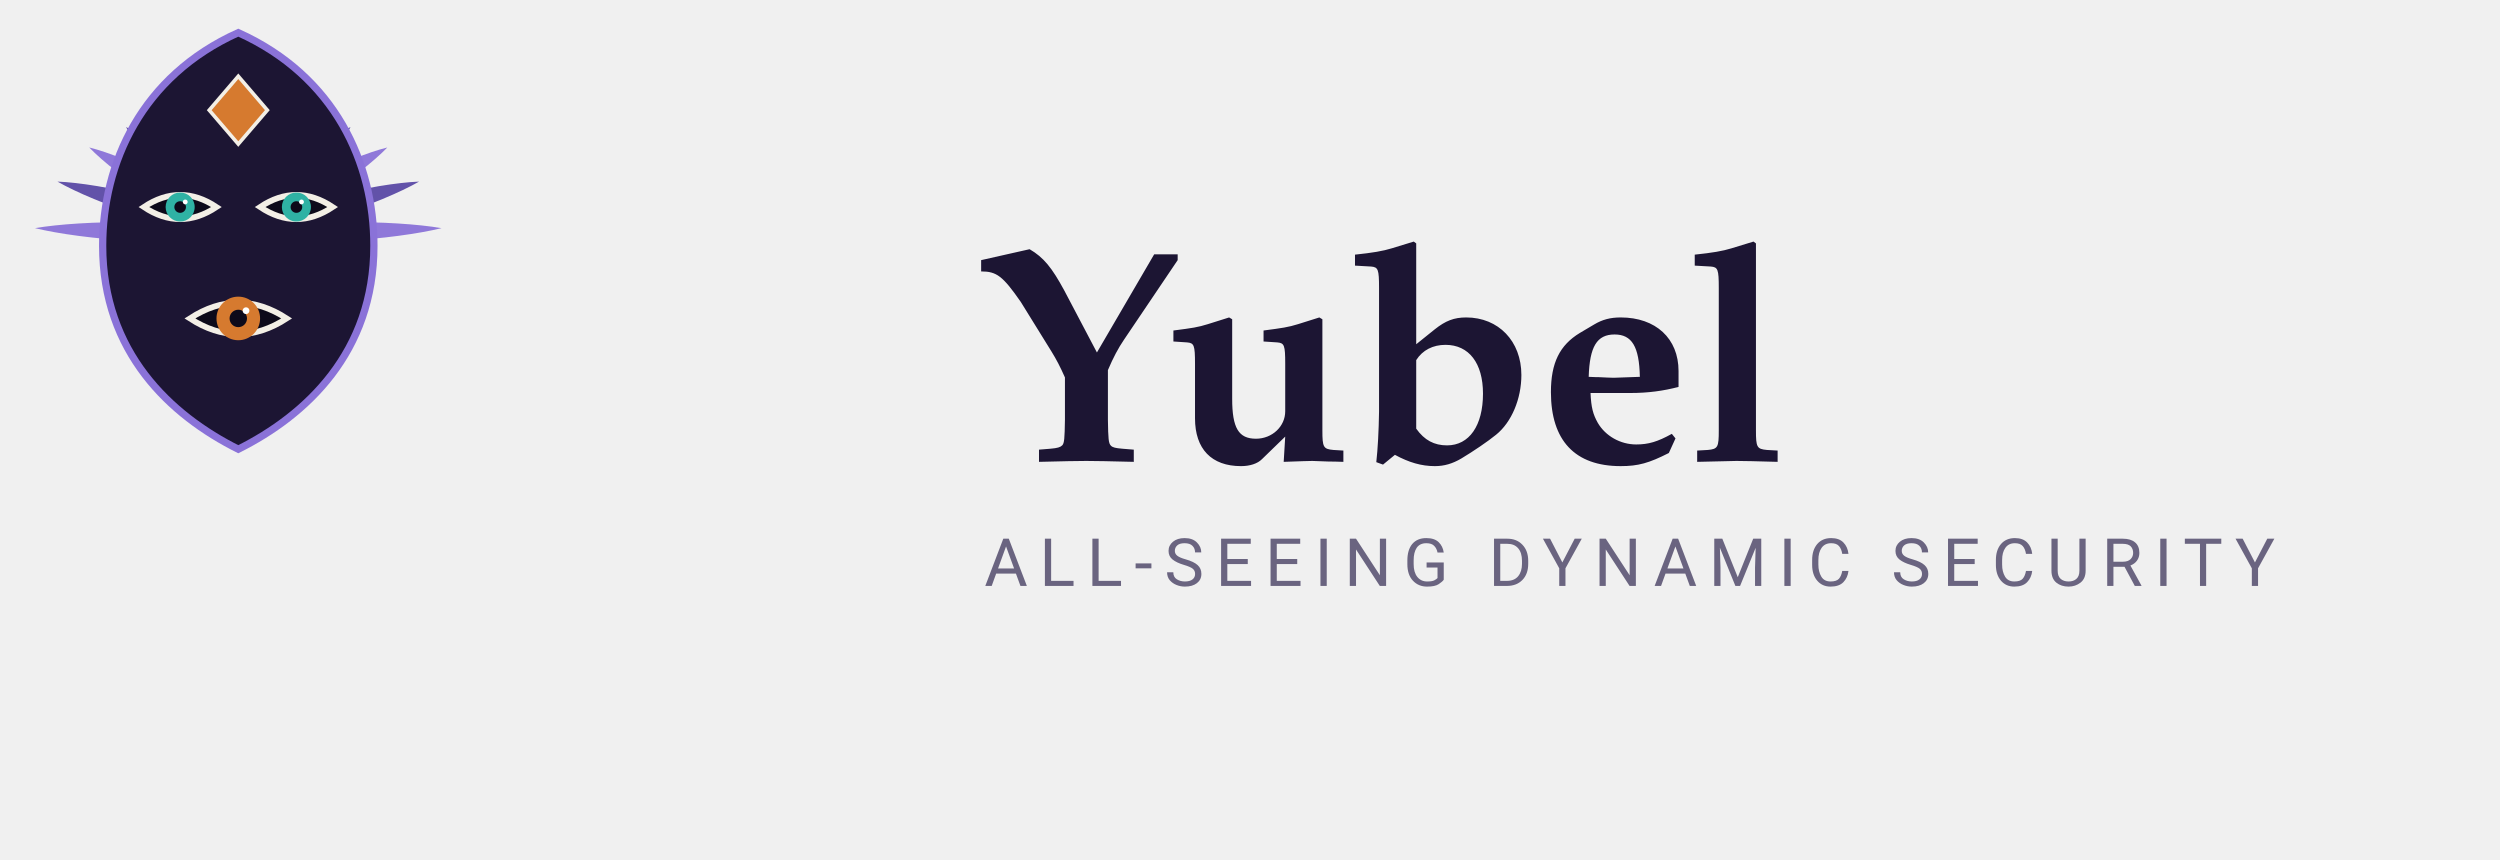
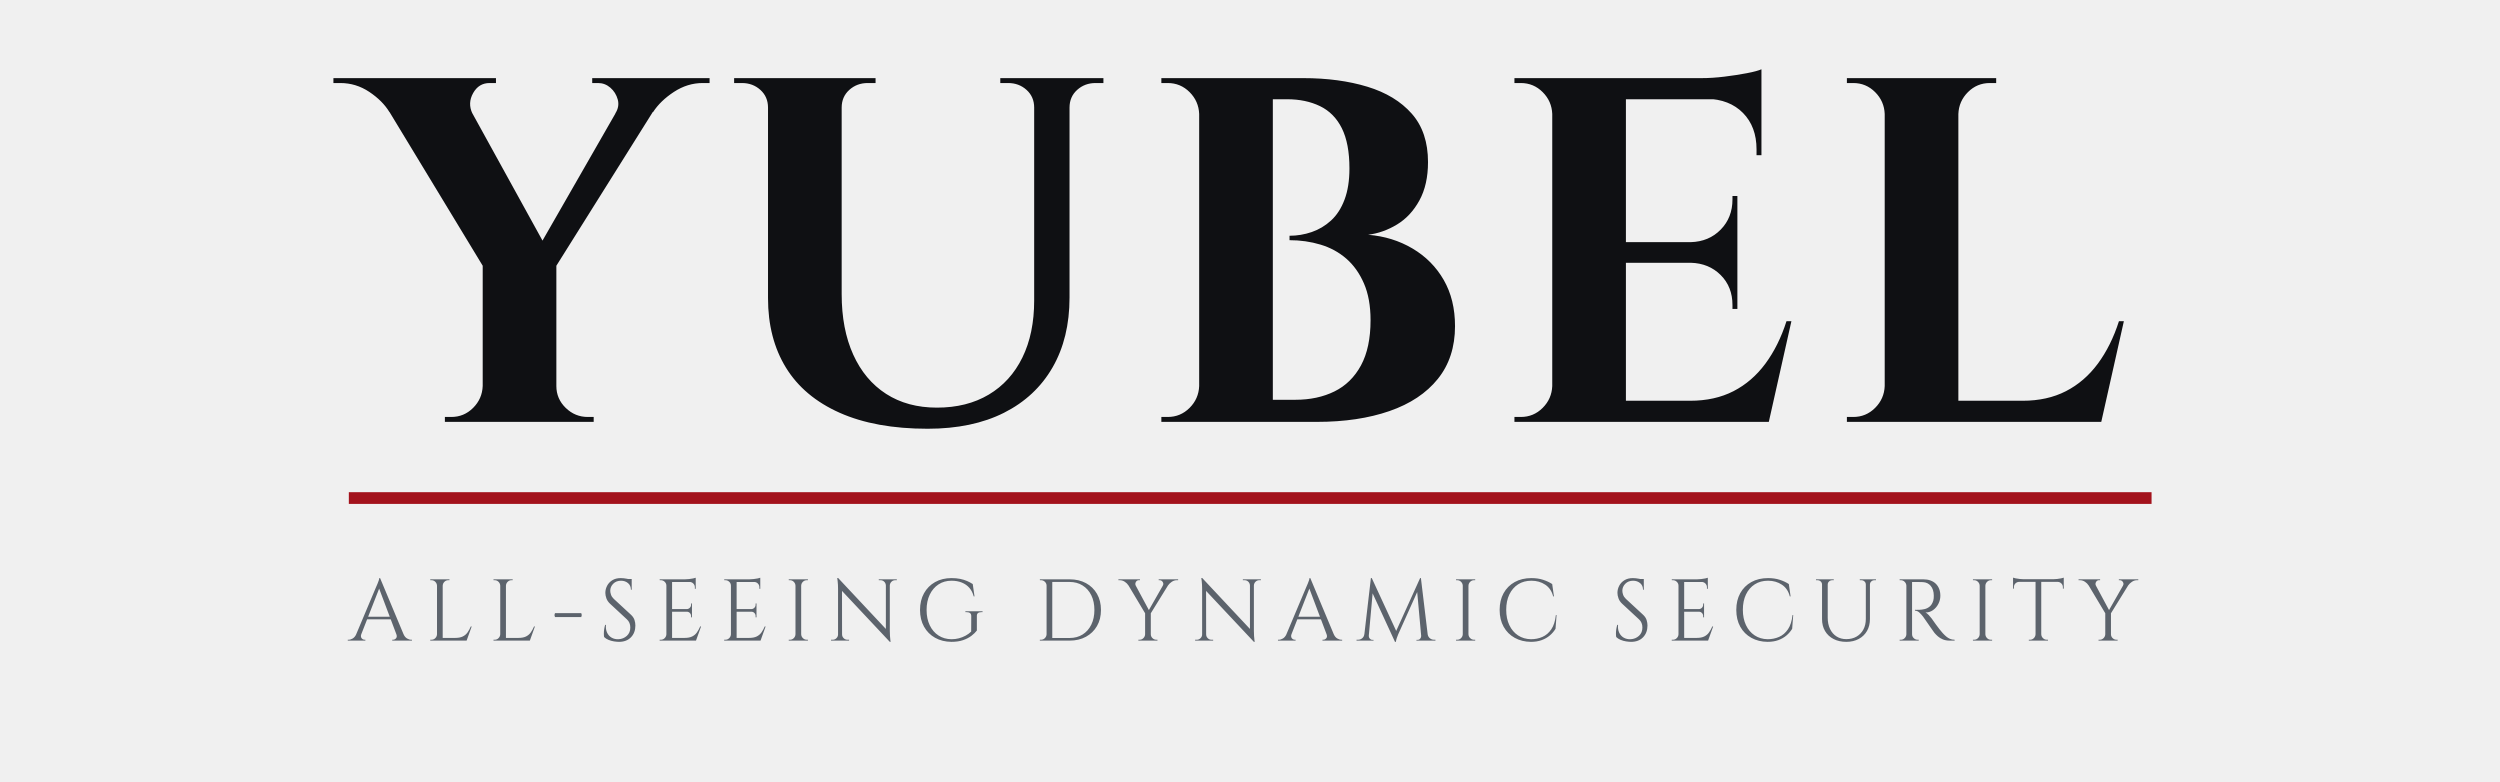
- <svg xmlns="http://www.w3.org/2000/svg" viewBox="0 0 640 220" role="img" aria-label="Yubel logo">
-   <g transform="translate(-32,-40) scale(0.62)">
-     <g transform="translate(150.0,168.0) rotate(-18.0)">
-       <path d="M0 0 C -9.0 -18.9, -5.4 -43.2, 0 -54.0 C 5.4 -43.2, 9.0 -18.9, 0 0 Z" fill="#5b4aa6" opacity="0.95" />
-     </g>
-     <g transform="translate(152.0,166.8) rotate(-32.0)">
-       <path d="M0 0 C -8.5 -21.7, -5.1 -49.6, 0 -62.0 C 5.1 -49.6, 8.5 -21.7, 0 0 Z" fill="#8a72d8" opacity="0.95" />
-     </g>
-     <g transform="translate(154.0,165.6) rotate(-46.0)">
-       <path d="M0 0 C -8.0 -24.5, -4.8 -56.0, 0 -70.0 C 4.8 -56.0, 8.0 -24.5, 0 0 Z" fill="#5b4aa6" opacity="0.95" />
-     </g>
-     <g transform="translate(156.0,164.4) rotate(-60.0)">
-       <path d="M0 0 C -7.5 -27.3, -4.5 -62.4, 0 -78.0 C 4.5 -62.4, 7.5 -27.3, 0 0 Z" fill="#8a72d8" opacity="0.95" />
-     </g>
-     <g transform="translate(158.0,163.2) rotate(-74.0)">
-       <path d="M0 0 C -7.0 -30.1, -4.2 -68.8, 0 -86.0 C 4.2 -68.8, 7.0 -30.1, 0 0 Z" fill="#5b4aa6" opacity="0.95" />
-     </g>
-     <g transform="translate(160.0,162.0) rotate(-88.0)">
-       <path d="M0 0 C -6.5 -32.9, -3.9 -75.2, 0 -94.0 C 3.9 -75.2, 6.5 -32.9, 0 0 Z" fill="#8a72d8" opacity="0.95" />
-     </g>
-     <g transform="translate(150.0,168.0) rotate(18.0)">
-       <path d="M0 0 C -9.0 -18.9, -5.4 -43.2, 0 -54.0 C 5.4 -43.2, 9.0 -18.9, 0 0 Z" fill="#5b4aa6" opacity="0.95" />
-     </g>
-     <g transform="translate(148.0,166.8) rotate(32.0)">
-       <path d="M0 0 C -8.5 -21.7, -5.1 -49.6, 0 -62.0 C 5.1 -49.6, 8.5 -21.7, 0 0 Z" fill="#8a72d8" opacity="0.95" />
-     </g>
-     <g transform="translate(146.0,165.6) rotate(46.0)">
-       <path d="M0 0 C -8.0 -24.5, -4.8 -56.0, 0 -70.0 C 4.8 -56.0, 8.0 -24.5, 0 0 Z" fill="#5b4aa6" opacity="0.95" />
-     </g>
-     <g transform="translate(144.0,164.4) rotate(60.0)">
-       <path d="M0 0 C -7.5 -27.3, -4.5 -62.4, 0 -78.0 C 4.5 -62.4, 7.5 -27.3, 0 0 Z" fill="#8a72d8" opacity="0.95" />
-     </g>
-     <g transform="translate(142.0,163.2) rotate(74.0)">
-       <path d="M0 0 C -7.0 -30.1, -4.2 -68.8, 0 -86.0 C 4.2 -68.8, 7.0 -30.1, 0 0 Z" fill="#5b4aa6" opacity="0.95" />
-     </g>
-     <g transform="translate(140.0,162.0) rotate(88.0)">
-       <path d="M0 0 C -6.5 -32.9, -3.9 -75.2, 0 -94.0 C 3.9 -75.2, 6.5 -32.9, 0 0 Z" fill="#8a72d8" opacity="0.95" />
-     </g>
-     <path d="M150 78 C 190 96, 206 132, 206 166 C 206 210, 178 236, 150 250 C 122 236, 94 210, 94 166 C 94 132, 110 96, 150 78 Z" fill="#1c1533" stroke="#8a72d8" stroke-width="3" />
-     <path d="M150 96 l12 14 -12 14 -12 -14 Z" fill="#d67a2f" stroke="#f3efe6" stroke-width="1.5" />
-     <path d="M111.0 150.0 Q126.0 140.0 141.0 150.0 Q126.0 160.0 111.0 150.0 Z" fill="#0d0a1a" stroke="#f3efe6" stroke-width="2.4" />
-     <circle cx="126.0" cy="150.0" r="6.0" fill="#2fb2a4" />
-     <circle cx="126.0" cy="150.0" r="2.4" fill="#0d0a1a" />
-     <circle cx="128.1" cy="147.9" r="1.0" fill="#fff" />
-     <path d="M159.0 150.0 Q174.0 140.0 189.0 150.0 Q174.0 160.0 159.0 150.0 Z" fill="#0d0a1a" stroke="#f3efe6" stroke-width="2.4" />
-     <circle cx="174.0" cy="150.0" r="6.0" fill="#2fb2a4" />
-     <circle cx="174.0" cy="150.0" r="2.4" fill="#0d0a1a" />
-     <circle cx="176.1" cy="147.9" r="1.0" fill="#fff" />
-     <path d="M130.0 196.0 Q150.0 183.0 170.0 196.0 Q150.0 209.0 130.0 196.0 Z" fill="#0d0a1a" stroke="#f3efe6" stroke-width="2.4" />
-     <circle cx="150.0" cy="196.0" r="9.0" fill="#d67a2f" />
-     <circle cx="150.0" cy="196.0" r="3.6" fill="#0d0a1a" />
-     <circle cx="153.2" cy="192.8" r="1.4" fill="#fff" />
+ <svg xmlns="http://www.w3.org/2000/svg" viewBox="0 0 640 200" role="img" aria-label="Yubel logo">
+   <g transform="translate(89.25143,108.0) scale(0.125714)">
+     <path d="M213.0 -699 418.0 -327 276.0 -313 42.0 -699ZM423.0 -322V0H273.0V-322ZM584.0 -699H662.0L413.0 -302L362.0 -312ZM543.0 -628Q552.0 -642 548.0 -656.5Q544.0 -671 533.0 -680.5Q522.0 -690 508.0 -690Q508.0 -690 502.0 -690.0Q496.0 -690 496.0 -690V-700H735.0V-690H721.0Q690.0 -690 662.5 -672.0Q635.0 -654 620.0 -631ZM252.0 -628 83.0 -631Q69.0 -654 42.0 -672.0Q15.0 -690 -17.0 -690H-31.0V-700H300.0V-690Q300.0 -690 293.5 -690.0Q287.0 -690 287.0 -690Q265.0 -690 253.5 -669.5Q242.0 -649 252.0 -628ZM276.0 -73V0H196.0V-10Q196.0 -10 202.0 -10.0Q208.0 -10 209.0 -10Q235.0 -10 253.5 -28.5Q272.0 -47 273.0 -73ZM420.0 -73H423.0Q423.0 -47 442.0 -28.5Q461.0 -10 487.0 -10Q487.0 -10 493.0 -10.0Q499.0 -10 499.0 -10V0H420.0ZM1004.0 -700V-260Q1004.0 -189 1027.5 -137.0Q1051.0 -85 1094.5 -57.0Q1138.0 -29 1198.0 -29Q1259.0 -29 1303.5 -55.5Q1348.0 -82 1372.0 -131.0Q1396.0 -180 1396.0 -247V-700H1468.0V-253Q1468.0 -171 1433.5 -111.0Q1399.0 -51 1334.5 -18.5Q1270.0 14 1179.0 14Q1073.0 14 1000.0 -18.5Q927.0 -51 890.5 -110.5Q854.0 -170 854.0 -252V-700ZM857.0 -700V-640H854.0Q854.0 -662 838.5 -676.0Q823.0 -690 801.0 -690Q801.0 -690 793.0 -690.0Q785.0 -690 785.0 -690V-700ZM1073.0 -700V-690Q1073.0 -690 1065.0 -690.0Q1057.0 -690 1057.0 -690Q1035.0 -690 1019.5 -676.0Q1004.0 -662 1004.0 -640H1002.0V-700ZM1399.0 -700V-640H1396.0Q1396.0 -662 1380.5 -676.0Q1365.0 -690 1343.0 -690Q1343.0 -690 1335.0 -690.0Q1327.0 -690 1327.0 -690V-700ZM1537.0 -700V-690Q1537.0 -690 1529.0 -690.0Q1521.0 -690 1521.0 -690Q1499.0 -690 1483.5 -676.0Q1468.0 -662 1468.0 -640H1466.0V-700ZM1771.0 -700H1944.0Q2017.0 -700 2074.5 -682.5Q2132.0 -665 2165.0 -627.5Q2198.0 -590 2198.0 -529Q2198.0 -483 2180.5 -451.0Q2163.0 -419 2135.0 -402.0Q2107.0 -385 2076.0 -381Q2126.0 -377 2166.5 -353.0Q2207.0 -329 2230.0 -289.0Q2253.0 -249 2253.0 -195Q2253.0 -131 2218.0 -87.5Q2183.0 -44 2119.5 -22.0Q2056.0 0 1972.0 0H1873.0Q1873.0 0 1873.5 -11.5Q1874.0 -23 1874.0 -34.0Q1874.0 -45 1874.0 -45H1928.0Q1973.0 -45 2007.5 -62.0Q2042.0 -79 2061.5 -115.0Q2081.0 -151 2081.0 -207Q2081.0 -251 2067.5 -282.0Q2054.0 -313 2031.5 -332.5Q2009.0 -352 1979.0 -361.0Q1949.0 -370 1916.0 -370V-379Q1939.0 -379 1961.0 -386.5Q1983.0 -394 2000.5 -410.0Q2018.0 -426 2028.0 -452.5Q2038.0 -479 2038.0 -516Q2038.0 -567 2022.5 -598.0Q2007.0 -629 1978.0 -643.0Q1949.0 -657 1911.0 -657H1781.0Q1781.0 -658 1778.5 -668.5Q1776.0 -679 1773.5 -689.5Q1771.0 -700 1771.0 -700ZM1882.0 -700V0H1732.0V-700ZM1735.0 -73V0H1655.0V-10Q1657.0 -10 1662.0 -10.0Q1667.0 -10 1668.0 -10Q1694.0 -10 1712.5 -28.5Q1731.0 -47 1732.0 -73ZM1735.0 -627H1732.0Q1731.0 -653 1712.5 -671.5Q1694.0 -690 1668.0 -690Q1667.0 -690 1662.0 -690.0Q1657.0 -690 1655.0 -690V-700H1735.0ZM2601.0 -700V0H2451.0V-700ZM2865.0 -43 2889.0 0H2598.0V-43ZM2828.0 -366V-324H2598.0V-366ZM2877.0 -700V-657H2598.0V-700ZM2938.0 -205 2892.0 0H2696.0L2732.0 -43Q2782.0 -43 2820.0 -62.5Q2858.0 -82 2885.0 -118.5Q2912.0 -155 2928.0 -205ZM2828.0 -326V-230H2818.0V-238Q2818.0 -275 2794.0 -299.0Q2770.0 -323 2733.0 -324V-326ZM2828.0 -460V-364H2733.0V-366Q2770.0 -367 2794.0 -391.5Q2818.0 -416 2818.0 -453V-460ZM2877.0 -660V-543H2867.0V-555Q2867.0 -601 2839.5 -629.0Q2812.0 -657 2765.0 -658V-660ZM2877.0 -718V-689L2755.0 -700Q2777.0 -700 2801.5 -703.0Q2826.0 -706 2847.0 -710.0Q2868.0 -714 2877.0 -718ZM2454.0 -73V0H2374.0V-10Q2374.0 -10 2380.5 -10.0Q2387.0 -10 2387.0 -10Q2413.0 -10 2431.5 -28.5Q2450.0 -47 2451.0 -73ZM2454.0 -627H2451.0Q2450.0 -653 2431.5 -671.5Q2413.0 -690 2387.0 -690Q2387.0 -690 2380.5 -690.0Q2374.0 -690 2374.0 -690V-700H2454.0ZM3278.0 -700V0H3128.0V-700ZM3542.0 -43 3566.0 0H3275.0V-43ZM3615.0 -205 3569.0 0H3373.0L3409.0 -43Q3459.0 -43 3497.0 -62.5Q3535.0 -82 3562.0 -118.5Q3589.0 -155 3605.0 -205ZM3131.0 -73V0H3051.0V-10Q3051.0 -10 3057.5 -10.0Q3064.0 -10 3064.0 -10Q3090.0 -10 3108.5 -28.5Q3127.0 -47 3128.0 -73ZM3131.0 -627H3128.0Q3127.0 -653 3108.5 -671.5Q3090.0 -690 3064.0 -690Q3064.0 -690 3057.5 -690.0Q3051.0 -690 3051.0 -690V-700H3131.0ZM3275.0 -627V-700H3355.0V-690Q3354.0 -690 3348.0 -690.0Q3342.0 -690 3342.0 -690Q3316.0 -690 3297.5 -671.5Q3279.0 -653 3278.0 -627Z" fill="#0f1013" />
  </g>
-   <text x="250" y="118" font-family="Iowan Old Style, Palatino, Georgia, serif" font-size="78" font-weight="600" fill="#1c1533">Yubel</text>
-   <text x="252" y="150" font-family="-apple-system,Segoe UI,Roboto,sans-serif" font-size="17" letter-spacing="3" fill="#6a6480">ALL-SEEING DYNAMIC SECURITY</text>
+   <rect x="89.3" y="126" width="461.5" height="3" fill="#a3121c" />
+   <g transform="translate(89.25143,164.0) scale(0.022421)">
+     <path d="M359.0 -714 655.0 -6H570.0L339.0 -619ZM144.0 -73Q137.0 -53 142.0 -39.0Q147.0 -25 158.5 -17.5Q170.0 -10 182.0 -10H191.0V0H-10.0V-10Q-10.0 -10 -5.5 -10.0Q-1.0 -10 -1.0 -10Q22.0 -10 46.5 -24.5Q71.0 -39 87.0 -73ZM359.0 -714 368.0 -644 117.0 -3H57.0L313.0 -611Q313.0 -611 318.5 -623.5Q324.0 -636 331.5 -654.0Q339.0 -672 344.5 -689.0Q350.0 -706 350.0 -714ZM500.0 -273V-243H187.0V-273ZM545.0 -73H627.0Q642.0 -39 667.0 -24.5Q692.0 -10 715.0 -10Q715.0 -10 719.0 -10.0Q723.0 -10 723.0 -10V0H498.0V-10H507.0Q526.0 -10 541.0 -26.5Q556.0 -43 545.0 -73ZM1074.0 -700V0H1009.0V-700ZM1344.0 -31V0H1071.0V-31ZM1405.0 -162 1347.0 0H1181.0L1217.0 -31Q1270.0 -31 1303.5 -47.5Q1337.0 -64 1358.0 -94.0Q1379.0 -124 1395.0 -162ZM1012.0 -73V0H932.0V-10Q932.0 -10 938.5 -10.0Q945.0 -10 945.0 -10Q971.0 -10 989.5 -28.5Q1008.0 -47 1009.0 -73ZM1012.0 -627H1009.0Q1008.0 -653 989.5 -671.5Q971.0 -690 945.0 -690Q945.0 -690 938.5 -690.0Q932.0 -690 932.0 -690V-700H1012.0ZM1071.0 -627V-700H1151.0V-690Q1150.0 -690 1144.0 -690.0Q1138.0 -690 1138.0 -690Q1112.0 -690 1093.5 -671.5Q1075.0 -653 1074.0 -627ZM1796.0 -700V0H1731.0V-700ZM2066.0 -31V0H1793.0V-31ZM2127.0 -162 2069.0 0H1903.0L1939.0 -31Q1992.0 -31 2025.5 -47.5Q2059.0 -64 2080.0 -94.0Q2101.0 -124 2117.0 -162ZM1734.0 -73V0H1654.0V-10Q1654.0 -10 1660.5 -10.0Q1667.0 -10 1667.0 -10Q1693.0 -10 1711.5 -28.5Q1730.0 -47 1731.0 -73ZM1734.0 -627H1731.0Q1730.0 -653 1711.5 -671.5Q1693.0 -690 1667.0 -690Q1667.0 -690 1660.5 -690.0Q1654.0 -690 1654.0 -690V-700H1734.0ZM1793.0 -627V-700H1873.0V-690Q1872.0 -690 1866.0 -690.0Q1860.0 -690 1860.0 -690Q1834.0 -690 1815.5 -671.5Q1797.0 -653 1796.0 -627ZM2356.0 -314H2656.0L2662.0 -292L2656.0 -269H2356.0L2350.0 -292ZM3107.0 -714Q3123.0 -714 3141.5 -712.0Q3160.0 -710 3177.5 -706.5Q3195.0 -703 3209.5 -699.5Q3224.0 -696 3232.0 -692V-581H3223.0Q3223.0 -629 3190.0 -656.5Q3157.0 -684 3110.0 -684Q3055.0 -684 3021.0 -649.5Q2987.0 -615 2987.0 -569Q2987.0 -550 2995.5 -524.5Q3004.0 -499 3027.0 -477L3224.0 -295Q3254.0 -267 3264.0 -235.0Q3274.0 -203 3274.0 -173Q3274.0 -90 3223.5 -38.0Q3173.0 14 3087.0 14Q3063.0 14 3030.5 9.0Q2998.0 4 2967.5 -8.5Q2937.0 -21 2917.0 -41Q2914.0 -57 2914.0 -81.0Q2914.0 -105 2918.0 -131.5Q2922.0 -158 2929.0 -180H2938.0Q2933.0 -129 2951.0 -91.0Q2969.0 -53 3003.5 -33.5Q3038.0 -14 3082.0 -16Q3137.0 -19 3176.5 -54.5Q3216.0 -90 3216.0 -150Q3216.0 -179 3206.0 -202.5Q3196.0 -226 3177.0 -243L2985.0 -421Q2955.0 -449 2943.0 -482.5Q2931.0 -516 2931.0 -545Q2931.0 -587 2951.0 -626.0Q2971.0 -665 3010.5 -689.5Q3050.0 -714 3107.0 -714ZM3232.0 -704V-683H3156.0V-704ZM3693.0 -700V0H3628.0V-700ZM3963.0 -31V0H3690.0V-31ZM3920.0 -360V-330H3690.0V-360ZM3963.0 -700V-669H3690.0V-700ZM4024.0 -162 3966.0 0H3800.0L3836.0 -31Q3889.0 -31 3922.5 -47.5Q3956.0 -64 3977.0 -94.0Q3998.0 -124 4014.0 -162ZM3920.0 -332V-266H3910.0V-281Q3910.0 -301 3896.0 -315.5Q3882.0 -330 3862.0 -330V-332ZM3920.0 -424V-358H3862.0V-360Q3882.0 -361 3896.0 -375.5Q3910.0 -390 3910.0 -410V-424ZM3963.0 -672V-592H3953.0V-610Q3953.0 -634 3936.0 -651.5Q3919.0 -669 3894.0 -670V-672ZM3963.0 -718V-689L3841.0 -700Q3863.0 -700 3887.5 -703.0Q3912.0 -706 3933.0 -710.0Q3954.0 -714 3963.0 -718ZM3631.0 -73V0H3551.0V-10Q3551.0 -10 3557.5 -10.0Q3564.0 -10 3564.0 -10Q3590.0 -10 3608.5 -28.5Q3627.0 -47 3628.0 -73ZM3631.0 -627H3628.0Q3628.0 -653 3609.0 -671.5Q3590.0 -690 3564.0 -690Q3564.0 -690 3558.0 -690.0Q3552.0 -690 3552.0 -690L3551.0 -700H3631.0ZM4430.0 -700V0H4365.0V-700ZM4700.0 -31V0H4427.0V-31ZM4657.0 -360V-330H4427.0V-360ZM4700.0 -700V-669H4427.0V-700ZM4761.0 -162 4703.0 0H4537.0L4573.0 -31Q4626.0 -31 4659.5 -47.5Q4693.0 -64 4714.0 -94.0Q4735.0 -124 4751.0 -162ZM4657.0 -332V-266H4647.0V-281Q4647.0 -301 4633.0 -315.5Q4619.0 -330 4599.0 -330V-332ZM4657.0 -424V-358H4599.0V-360Q4619.0 -361 4633.0 -375.5Q4647.0 -390 4647.0 -410V-424ZM4700.0 -672V-592H4690.0V-610Q4690.0 -634 4673.0 -651.5Q4656.0 -669 4631.0 -670V-672ZM4700.0 -718V-689L4578.0 -700Q4600.0 -700 4624.5 -703.0Q4649.0 -706 4670.0 -710.0Q4691.0 -714 4700.0 -718ZM4368.0 -73V0H4288.0V-10Q4288.0 -10 4294.5 -10.0Q4301.0 -10 4301.0 -10Q4327.0 -10 4345.5 -28.5Q4364.0 -47 4365.0 -73ZM4368.0 -627H4365.0Q4365.0 -653 4346.0 -671.5Q4327.0 -690 4301.0 -690Q4301.0 -690 4295.0 -690.0Q4289.0 -690 4289.0 -690L4288.0 -700H4368.0ZM5167.0 -700V0H5102.0V-700ZM5105.0 -73V0H5025.0V-10Q5025.0 -10 5031.5 -10.0Q5038.0 -10 5038.0 -10Q5064.0 -10 5082.5 -28.5Q5101.0 -47 5102.0 -73ZM5105.0 -627H5102.0Q5101.0 -653 5082.5 -671.5Q5064.0 -690 5038.0 -690Q5038.0 -690 5031.5 -690.0Q5025.0 -690 5025.0 -690V-700H5105.0ZM5164.0 -73H5167.0Q5168.0 -47 5186.5 -28.5Q5205.0 -10 5231.0 -10Q5231.0 -10 5237.0 -10.0Q5243.0 -10 5244.0 -10V0H5164.0ZM5164.0 -627V-700H5244.0V-690Q5243.0 -690 5237.0 -690.0Q5231.0 -690 5231.0 -690Q5205.0 -690 5186.5 -671.5Q5168.0 -653 5167.0 -627ZM5589.0 -715 6170.0 -95 6179.0 14 5598.0 -605ZM5591.0 -71V0H5508.0V-10Q5508.0 -10 5517.0 -10.0Q5526.0 -10 5527.0 -10Q5552.0 -10 5570.0 -28.0Q5588.0 -46 5588.0 -71ZM5634.0 -71Q5634.0 -46 5652.0 -28.0Q5670.0 -10 5695.0 -10Q5696.0 -10 5705.0 -10.0Q5714.0 -10 5714.0 -10V0H5631.0V-71ZM5589.0 -715 5633.0 -659 5634.0 0H5588.0V-590Q5588.0 -641 5583.5 -678.0Q5579.0 -715 5579.0 -715ZM6179.0 -700V-114Q6179.0 -82 6181.0 -52.5Q6183.0 -23 6185.5 -4.5Q6188.0 14 6188.0 14H6179.0L6134.0 -39V-700ZM6259.0 -700V-690Q6259.0 -690 6250.0 -690.0Q6241.0 -690 6241.0 -690Q6216.0 -690 6198.0 -672.5Q6180.0 -655 6179.0 -629H6176.0V-700ZM6053.0 -700H6136.0V-629H6134.0Q6133.0 -655 6115.5 -672.5Q6098.0 -690 6072.0 -690Q6072.0 -690 6063.0 -690.0Q6054.0 -690 6053.0 -690ZM7173.0 -280V-115Q7150.0 -85 7111.0 -55.0Q7072.0 -25 7015.5 -5.5Q6959.0 14 6883.0 14Q6777.0 13 6696.0 -32.5Q6615.0 -78 6569.5 -159.5Q6524.0 -241 6524.0 -350Q6524.0 -459 6569.5 -541.0Q6615.0 -623 6696.0 -668.5Q6777.0 -714 6883.0 -714Q6938.0 -714 6982.0 -705.0Q7026.0 -696 7061.5 -680.5Q7097.0 -665 7126.0 -646L7146.0 -505H7137.0Q7122.0 -563 7087.5 -602.5Q7053.0 -642 7001.0 -663.0Q6949.0 -684 6883.0 -684Q6799.0 -684 6735.0 -642.0Q6671.0 -600 6635.0 -525.0Q6599.0 -450 6599.0 -350Q6599.0 -250 6635.0 -175.0Q6671.0 -100 6735.0 -58.5Q6799.0 -17 6883.0 -16Q6927.0 -16 6967.5 -26.5Q7008.0 -37 7044.0 -56.5Q7080.0 -76 7108.0 -103L7109.0 -280Q7109.0 -325 7058.0 -325H7042.0V-335H7238.0V-325H7223.0Q7171.0 -325 7173.0 -280ZM8231.0 -700Q8338.0 -700 8418.5 -656.5Q8499.0 -613 8544.5 -534.0Q8590.0 -455 8590.0 -350Q8590.0 -245 8544.5 -166.5Q8499.0 -88 8418.5 -44.0Q8338.0 0 8231.0 0H8017.0L8016.0 -30Q8016.0 -30 8037.5 -30.0Q8059.0 -30 8091.5 -30.0Q8124.0 -30 8156.0 -30.0Q8188.0 -30 8209.5 -30.0Q8231.0 -30 8231.0 -30Q8317.0 -30 8380.5 -70.0Q8444.0 -110 8479.5 -182.0Q8515.0 -254 8515.0 -350Q8515.0 -446 8479.5 -518.0Q8444.0 -590 8380.0 -630.0Q8316.0 -670 8231.0 -670Q8231.0 -670 8208.5 -670.0Q8186.0 -670 8152.5 -670.0Q8119.0 -670 8085.5 -670.0Q8052.0 -670 8029.0 -670.0Q8006.0 -670 8006.0 -670V-700ZM8034.0 -700V0H7969.0V-700ZM7972.0 -73V0H7892.0V-10Q7892.0 -10 7898.5 -10.0Q7905.0 -10 7905.0 -10Q7931.0 -10 7949.5 -28.5Q7968.0 -47 7969.0 -73ZM7972.0 -627H7969.0Q7969.0 -653 7950.0 -671.5Q7931.0 -690 7905.0 -690Q7905.0 -690 7899.0 -690.0Q7893.0 -690 7893.0 -690L7892.0 -700H7972.0ZM8949.0 -699 9145.0 -334 9102.0 -299 8863.0 -699ZM9159.0 -322V0H9094.0V-322ZM9337.0 -699H9398.0L9152.0 -301L9116.0 -312ZM9296.0 -628Q9305.0 -642 9301.0 -656.5Q9297.0 -671 9286.0 -680.5Q9275.0 -690 9261.0 -690Q9261.0 -690 9255.0 -690.0Q9249.0 -690 9249.0 -690V-700H9471.0V-690H9457.0Q9426.0 -690 9399.0 -672.0Q9372.0 -654 9356.0 -631ZM8987.0 -628 8903.0 -631Q8889.0 -654 8862.0 -672.0Q8835.0 -690 8803.0 -690H8789.0V-700H9035.0V-690Q9035.0 -690 9028.5 -690.0Q9022.0 -690 9022.0 -690Q9000.0 -690 8988.5 -669.5Q8977.0 -649 8987.0 -628ZM9096.0 -73V0H9017.0V-10Q9017.0 -10 9023.0 -10.0Q9029.0 -10 9030.0 -10Q9056.0 -10 9074.5 -28.5Q9093.0 -47 9094.0 -73ZM9156.0 -73H9159.0Q9159.0 -47 9178.0 -28.5Q9197.0 -10 9223.0 -10Q9223.0 -10 9229.0 -10.0Q9235.0 -10 9235.0 -10V0H9156.0ZM9746.0 -715 10327.0 -95 10336.0 14 9755.0 -605ZM9748.0 -71V0H9665.0V-10Q9665.0 -10 9674.0 -10.0Q9683.0 -10 9684.0 -10Q9709.0 -10 9727.0 -28.0Q9745.0 -46 9745.0 -71ZM9791.0 -71Q9791.0 -46 9809.0 -28.0Q9827.0 -10 9852.0 -10Q9853.0 -10 9862.0 -10.0Q9871.0 -10 9871.0 -10V0H9788.0V-71ZM9746.0 -715 9790.0 -659 9791.0 0H9745.0V-590Q9745.0 -641 9740.5 -678.0Q9736.0 -715 9736.0 -715ZM10336.0 -700V-114Q10336.0 -82 10338.0 -52.5Q10340.0 -23 10342.5 -4.5Q10345.0 14 10345.0 14H10336.0L10291.0 -39V-700ZM10416.0 -700V-690Q10416.0 -690 10407.0 -690.0Q10398.0 -690 10398.0 -690Q10373.0 -690 10355.0 -672.5Q10337.0 -655 10336.0 -629H10333.0V-700ZM10210.0 -700H10293.0V-629H10291.0Q10290.0 -655 10272.5 -672.5Q10255.0 -690 10229.0 -690Q10229.0 -690 10220.0 -690.0Q10211.0 -690 10210.0 -690ZM10980.0 -714 11276.0 -6H11191.0L10960.0 -619ZM10765.0 -73Q10758.0 -53 10763.0 -39.0Q10768.0 -25 10779.5 -17.5Q10791.0 -10 10803.0 -10H10812.0V0H10611.0V-10Q10611.0 -10 10615.5 -10.0Q10620.0 -10 10620.0 -10Q10643.0 -10 10667.5 -24.5Q10692.0 -39 10708.0 -73ZM10980.0 -714 10989.0 -644 10738.0 -3H10678.0L10934.0 -611Q10934.0 -611 10939.5 -623.5Q10945.0 -636 10952.5 -654.0Q10960.0 -672 10965.5 -689.0Q10971.0 -706 10971.0 -714ZM11121.0 -273V-243H10808.0V-273ZM11166.0 -73H11248.0Q11263.0 -39 11288.0 -24.5Q11313.0 -10 11336.0 -10Q11336.0 -10 11340.0 -10.0Q11344.0 -10 11344.0 -10V0H11119.0V-10H11128.0Q11147.0 -10 11162.0 -26.5Q11177.0 -43 11166.0 -73ZM12234.0 -714 12242.0 -647 11991.0 -88Q11991.0 -88 11983.5 -71.0Q11976.0 -54 11968.0 -30.5Q11960.0 -7 11957.0 14H11947.0L11933.0 -49ZM11619.0 -73V0H11508.0V-10Q11509.0 -10 11516.5 -10.0Q11524.0 -10 11524.0 -10Q11551.0 -10 11572.0 -26.5Q11593.0 -43 11597.0 -73ZM11648.0 -57Q11648.0 -56 11648.0 -55.0Q11648.0 -54 11648.0 -52Q11648.0 -36 11659.5 -22.5Q11671.0 -9 11687.0 -9H11702.0V0H11641.0V-57ZM11672.0 -714H11682.0L11702.0 -655L11643.0 0H11589.0ZM11682.0 -714 11970.0 -91 11947.0 14 11663.0 -602ZM12243.0 -714 12329.0 0H12251.0L12196.0 -606L12234.0 -714ZM12299.0 -73H12320.0Q12325.0 -43 12346.0 -26.5Q12367.0 -10 12393.0 -10Q12393.0 -10 12401.0 -10.0Q12409.0 -10 12409.0 -10V0H12299.0ZM12246.0 -57H12253.0V0H12192.0V-9H12207.0Q12224.0 -9 12235.0 -22.5Q12246.0 -36 12246.0 -52Q12246.0 -54 12246.0 -55.0Q12246.0 -56 12246.0 -57ZM12786.0 -700V0H12721.0V-700ZM12724.0 -73V0H12644.0V-10Q12644.0 -10 12650.5 -10.0Q12657.0 -10 12657.0 -10Q12683.0 -10 12701.5 -28.5Q12720.0 -47 12721.0 -73ZM12724.0 -627H12721.0Q12720.0 -653 12701.5 -671.5Q12683.0 -690 12657.0 -690Q12657.0 -690 12650.5 -690.0Q12644.0 -690 12644.0 -690V-700H12724.0ZM12783.0 -73H12786.0Q12787.0 -47 12805.5 -28.5Q12824.0 -10 12850.0 -10Q12850.0 -10 12856.0 -10.0Q12862.0 -10 12863.0 -10V0H12783.0ZM12783.0 -627V-700H12863.0V-690Q12862.0 -690 12856.0 -690.0Q12850.0 -690 12850.0 -690Q12824.0 -690 12805.5 -671.5Q12787.0 -653 12786.0 -627ZM13792.0 -292 13780.0 -135Q13754.0 -92 13714.5 -58.5Q13675.0 -25 13621.5 -5.5Q13568.0 14 13499.0 14Q13395.0 13 13314.0 -32.0Q13233.0 -77 13187.5 -158.5Q13142.0 -240 13142.0 -351Q13142.0 -460 13187.0 -541.5Q13232.0 -623 13313.5 -668.5Q13395.0 -714 13505.0 -714Q13579.0 -714 13638.5 -694.5Q13698.0 -675 13742.0 -646L13762.0 -505H13753.0Q13731.0 -593 13663.0 -638.5Q13595.0 -684 13505.0 -684Q13417.0 -684 13352.5 -642.5Q13288.0 -601 13252.5 -526.5Q13217.0 -452 13217.0 -352Q13217.0 -252 13252.5 -177.0Q13288.0 -102 13351.5 -60.0Q13415.0 -18 13499.0 -16Q13570.0 -16 13630.5 -42.5Q13691.0 -69 13732.0 -129.5Q13773.0 -190 13784.0 -292ZM14663.0 -714Q14679.0 -714 14697.5 -712.0Q14716.0 -710 14733.5 -706.5Q14751.0 -703 14765.5 -699.5Q14780.0 -696 14788.0 -692V-581H14779.0Q14779.0 -629 14746.0 -656.5Q14713.0 -684 14666.0 -684Q14611.0 -684 14577.0 -649.5Q14543.0 -615 14543.0 -569Q14543.0 -550 14551.5 -524.5Q14560.0 -499 14583.0 -477L14780.0 -295Q14810.0 -267 14820.0 -235.0Q14830.0 -203 14830.0 -173Q14830.0 -90 14779.5 -38.0Q14729.0 14 14643.0 14Q14619.0 14 14586.5 9.0Q14554.0 4 14523.5 -8.5Q14493.0 -21 14473.0 -41Q14470.0 -57 14470.0 -81.0Q14470.0 -105 14474.0 -131.5Q14478.0 -158 14485.0 -180H14494.0Q14489.0 -129 14507.0 -91.0Q14525.0 -53 14559.5 -33.5Q14594.0 -14 14638.0 -16Q14693.0 -19 14732.5 -54.5Q14772.0 -90 14772.0 -150Q14772.0 -179 14762.0 -202.5Q14752.0 -226 14733.0 -243L14541.0 -421Q14511.0 -449 14499.0 -482.5Q14487.0 -516 14487.0 -545Q14487.0 -587 14507.0 -626.0Q14527.0 -665 14566.5 -689.5Q14606.0 -714 14663.0 -714ZM14788.0 -704V-683H14712.0V-704ZM15249.0 -700V0H15184.0V-700ZM15519.0 -31V0H15246.0V-31ZM15476.0 -360V-330H15246.0V-360ZM15519.0 -700V-669H15246.0V-700ZM15580.0 -162 15522.0 0H15356.0L15392.0 -31Q15445.0 -31 15478.5 -47.5Q15512.0 -64 15533.0 -94.0Q15554.0 -124 15570.0 -162ZM15476.0 -332V-266H15466.0V-281Q15466.0 -301 15452.0 -315.5Q15438.0 -330 15418.0 -330V-332ZM15476.0 -424V-358H15418.0V-360Q15438.0 -361 15452.0 -375.5Q15466.0 -390 15466.0 -410V-424ZM15519.0 -672V-592H15509.0V-610Q15509.0 -634 15492.0 -651.5Q15475.0 -669 15450.0 -670V-672ZM15519.0 -718V-689L15397.0 -700Q15419.0 -700 15443.5 -703.0Q15468.0 -706 15489.0 -710.0Q15510.0 -714 15519.0 -718ZM15187.0 -73V0H15107.0V-10Q15107.0 -10 15113.5 -10.0Q15120.0 -10 15120.0 -10Q15146.0 -10 15164.5 -28.5Q15183.0 -47 15184.0 -73ZM15187.0 -627H15184.0Q15184.0 -653 15165.0 -671.5Q15146.0 -690 15120.0 -690Q15120.0 -690 15114.0 -690.0Q15108.0 -690 15108.0 -690L15107.0 -700H15187.0ZM16494.0 -292 16482.0 -135Q16456.0 -92 16416.5 -58.5Q16377.0 -25 16323.5 -5.5Q16270.0 14 16201.0 14Q16097.0 13 16016.0 -32.0Q15935.0 -77 15889.5 -158.5Q15844.0 -240 15844.0 -351Q15844.0 -460 15889.0 -541.5Q15934.0 -623 16015.5 -668.5Q16097.0 -714 16207.0 -714Q16281.0 -714 16340.5 -694.5Q16400.0 -675 16444.0 -646L16464.0 -505H16455.0Q16433.0 -593 16365.0 -638.5Q16297.0 -684 16207.0 -684Q16119.0 -684 16054.5 -642.5Q15990.0 -601 15954.5 -526.5Q15919.0 -452 15919.0 -352Q15919.0 -252 15954.5 -177.0Q15990.0 -102 16053.5 -60.0Q16117.0 -18 16201.0 -16Q16272.0 -16 16332.5 -42.5Q16393.0 -69 16434.0 -129.5Q16475.0 -190 16486.0 -292ZM16888.0 -700V-260Q16888.0 -188 16914.5 -133.0Q16941.0 -78 16989.0 -47.5Q17037.0 -17 17100.0 -17Q17167.0 -17 17217.0 -46.0Q17267.0 -75 17295.0 -126.5Q17323.0 -178 17323.0 -247V-700H17370.0V-247Q17370.0 -169 17336.5 -110.5Q17303.0 -52 17242.0 -19.0Q17181.0 14 17100.0 14Q17017.0 14 16954.5 -18.5Q16892.0 -51 16857.5 -109.5Q16823.0 -168 16823.0 -246V-700ZM16826.0 -700V-640H16823.0Q16823.0 -662 16807.5 -676.0Q16792.0 -690 16770.0 -690Q16770.0 -690 16762.0 -690.0Q16754.0 -690 16754.0 -690V-700ZM16957.0 -700V-690Q16957.0 -690 16949.0 -690.0Q16941.0 -690 16941.0 -690Q16919.0 -690 16903.5 -676.0Q16888.0 -662 16888.0 -640H16886.0V-700ZM17326.0 -700V-640H17323.0Q17323.0 -662 17307.5 -676.0Q17292.0 -690 17270.0 -690Q17270.0 -690 17262.0 -690.0Q17254.0 -690 17254.0 -690V-700ZM17439.0 -700V-690Q17439.0 -690 17431.0 -690.0Q17423.0 -690 17423.0 -690Q17401.0 -690 17385.5 -676.0Q17370.0 -662 17370.0 -640H17368.0V-700ZM17838.0 -700H17979.0Q18024.0 -700 18060.5 -687.0Q18097.0 -674 18122.0 -649.5Q18147.0 -625 18160.5 -590.5Q18174.0 -556 18174.0 -512Q18174.0 -464 18151.5 -420.0Q18129.0 -376 18090.5 -348.5Q18052.0 -321 18004.0 -321Q18021.0 -314 18041.0 -292.5Q18061.0 -271 18076.0 -251Q18076.0 -251 18089.5 -231.5Q18103.0 -212 18123.5 -184.0Q18144.0 -156 18165.0 -129.0Q18186.0 -102 18201.0 -86Q18221.0 -64 18241.0 -47.0Q18261.0 -30 18284.5 -20.0Q18308.0 -10 18337.0 -10V0H18282.0Q18236.0 0 18202.5 -14.0Q18169.0 -28 18146.0 -48.5Q18123.0 -69 18107.0 -88Q18104.0 -92 18090.5 -111.0Q18077.0 -130 18058.5 -156.5Q18040.0 -183 18022.0 -209.0Q18004.0 -235 17991.0 -253.5Q17978.0 -272 17976.0 -275Q17957.0 -300 17934.0 -321.0Q17911.0 -342 17884.0 -342V-352Q17884.0 -352 17899.5 -351.5Q17915.0 -351 17937.0 -352Q17963.0 -353 17994.0 -360.0Q18025.0 -367 18052.0 -389.0Q18079.0 -411 18093.0 -456Q18096.0 -467 18098.0 -483.5Q18100.0 -500 18099.0 -516Q18098.0 -584 18064.5 -624.5Q18031.0 -665 17975.0 -668Q17947.0 -670 17917.5 -669.5Q17888.0 -669 17868.0 -669.0Q17848.0 -669 17848.0 -669Q17848.0 -670 17845.5 -677.5Q17843.0 -685 17840.5 -692.5Q17838.0 -700 17838.0 -700ZM17851.0 -700V0H17786.0V-700ZM17789.0 -73V0H17709.0V-10Q17709.0 -10 17715.5 -10.0Q17722.0 -10 17722.0 -10Q17748.0 -10 17766.5 -28.5Q17785.0 -47 17786.0 -73ZM17789.0 -627H17786.0Q17785.0 -653 17766.5 -671.5Q17748.0 -690 17722.0 -690Q17722.0 -690 17715.5 -690.0Q17709.0 -690 17709.0 -690V-700H17789.0ZM17848.0 -73H17851.0Q17851.0 -47 17870.0 -28.5Q17889.0 -10 17915.0 -10Q17915.0 -10 17921.0 -10.0Q17927.0 -10 17927.0 -10V0H17848.0ZM18688.0 -700V0H18623.0V-700ZM18626.0 -73V0H18546.0V-10Q18546.0 -10 18552.5 -10.0Q18559.0 -10 18559.0 -10Q18585.0 -10 18603.5 -28.5Q18622.0 -47 18623.0 -73ZM18626.0 -627H18623.0Q18622.0 -653 18603.5 -671.5Q18585.0 -690 18559.0 -690Q18559.0 -690 18552.5 -690.0Q18546.0 -690 18546.0 -690V-700H18626.0ZM18685.0 -73H18688.0Q18689.0 -47 18707.5 -28.5Q18726.0 -10 18752.0 -10Q18752.0 -10 18758.0 -10.0Q18764.0 -10 18765.0 -10V0H18685.0ZM18685.0 -627V-700H18765.0V-690Q18764.0 -690 18758.0 -690.0Q18752.0 -690 18752.0 -690Q18726.0 -690 18707.5 -671.5Q18689.0 -653 18688.0 -627ZM19326.0 -697V0H19261.0V-697ZM19583.0 -701V-671H19004.0V-701ZM19583.0 -674V-593L19573.0 -594V-611Q19573.0 -636 19555.5 -653.0Q19538.0 -670 19514.0 -671V-674ZM19583.0 -719V-690L19461.0 -701Q19483.0 -701 19507.5 -704.0Q19532.0 -707 19553.0 -711.0Q19574.0 -715 19583.0 -719ZM19264.0 -73V0H19184.0V-10Q19184.0 -10 19190.5 -10.0Q19197.0 -10 19197.0 -10Q19223.0 -10 19241.5 -28.5Q19260.0 -47 19261.0 -73ZM19323.0 -73H19326.0Q19327.0 -47 19345.5 -28.5Q19364.0 -10 19390.0 -10Q19390.0 -10 19396.5 -10.0Q19403.0 -10 19403.0 -10V0H19323.0ZM19073.0 -674V-671Q19048.0 -670 19031.0 -653.0Q19014.0 -636 19014.0 -611V-594L19004.0 -593V-674ZM19004.0 -719Q19014.0 -715 19034.5 -711.0Q19055.0 -707 19080.0 -704.0Q19105.0 -701 19126.0 -701L19004.0 -690ZM19912.0 -699 20108.0 -334 20065.0 -299 19826.0 -699ZM20122.0 -322V0H20057.0V-322ZM20300.0 -699H20361.0L20115.0 -301L20079.0 -312ZM20259.0 -628Q20268.0 -642 20264.0 -656.5Q20260.0 -671 20249.0 -680.5Q20238.0 -690 20224.0 -690Q20224.0 -690 20218.0 -690.0Q20212.0 -690 20212.0 -690V-700H20434.0V-690H20420.0Q20389.0 -690 20362.0 -672.0Q20335.0 -654 20319.0 -631ZM19950.0 -628 19866.0 -631Q19852.0 -654 19825.0 -672.0Q19798.0 -690 19766.0 -690H19752.0V-700H19998.0V-690Q19998.0 -690 19991.5 -690.0Q19985.0 -690 19985.0 -690Q19963.0 -690 19951.5 -669.5Q19940.0 -649 19950.0 -628ZM20059.0 -73V0H19980.0V-10Q19980.0 -10 19986.0 -10.0Q19992.0 -10 19993.0 -10Q20019.0 -10 20037.5 -28.5Q20056.0 -47 20057.0 -73ZM20119.0 -73H20122.0Q20122.0 -47 20141.0 -28.5Q20160.0 -10 20186.0 -10Q20186.0 -10 20192.0 -10.0Q20198.0 -10 20198.0 -10V0H20119.0Z" fill="#5c636c" />
+   </g>
</svg>
